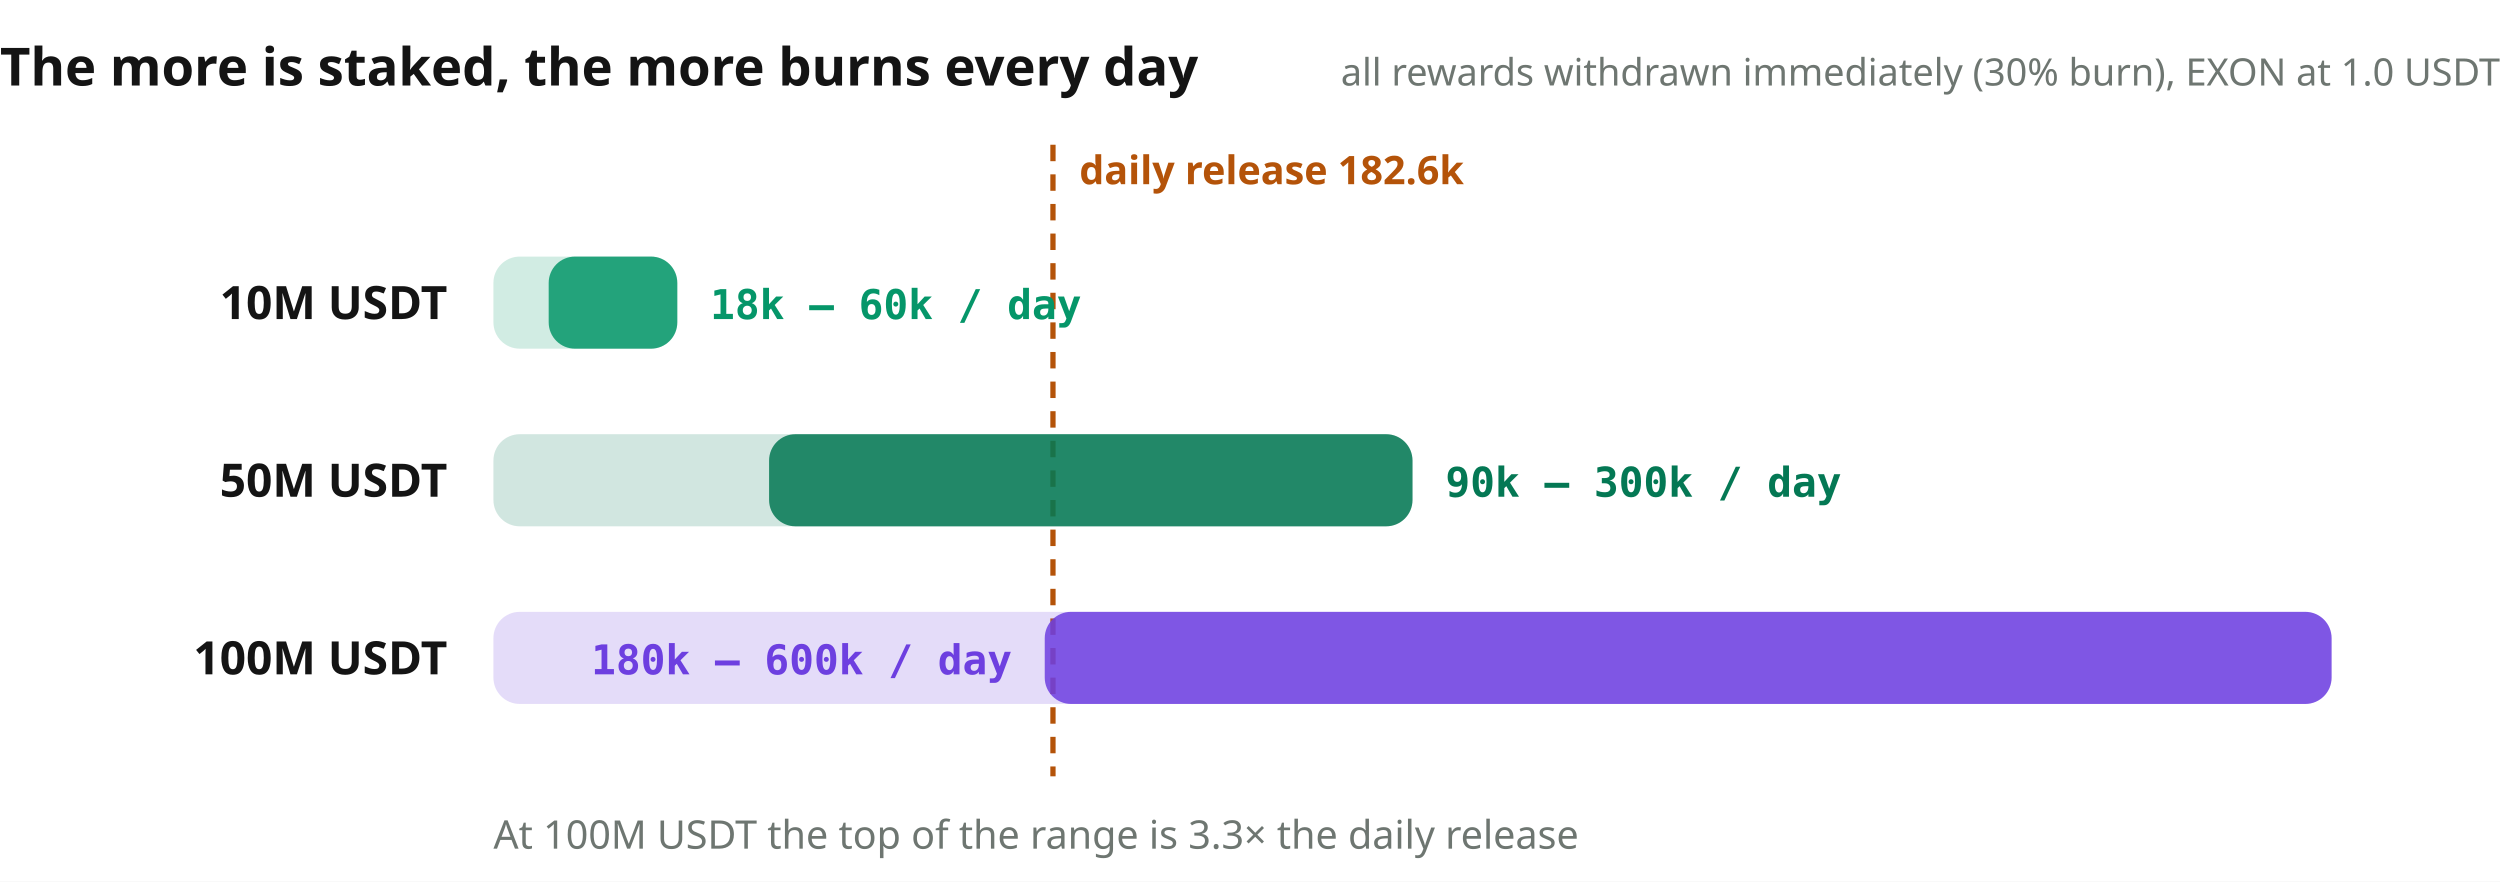
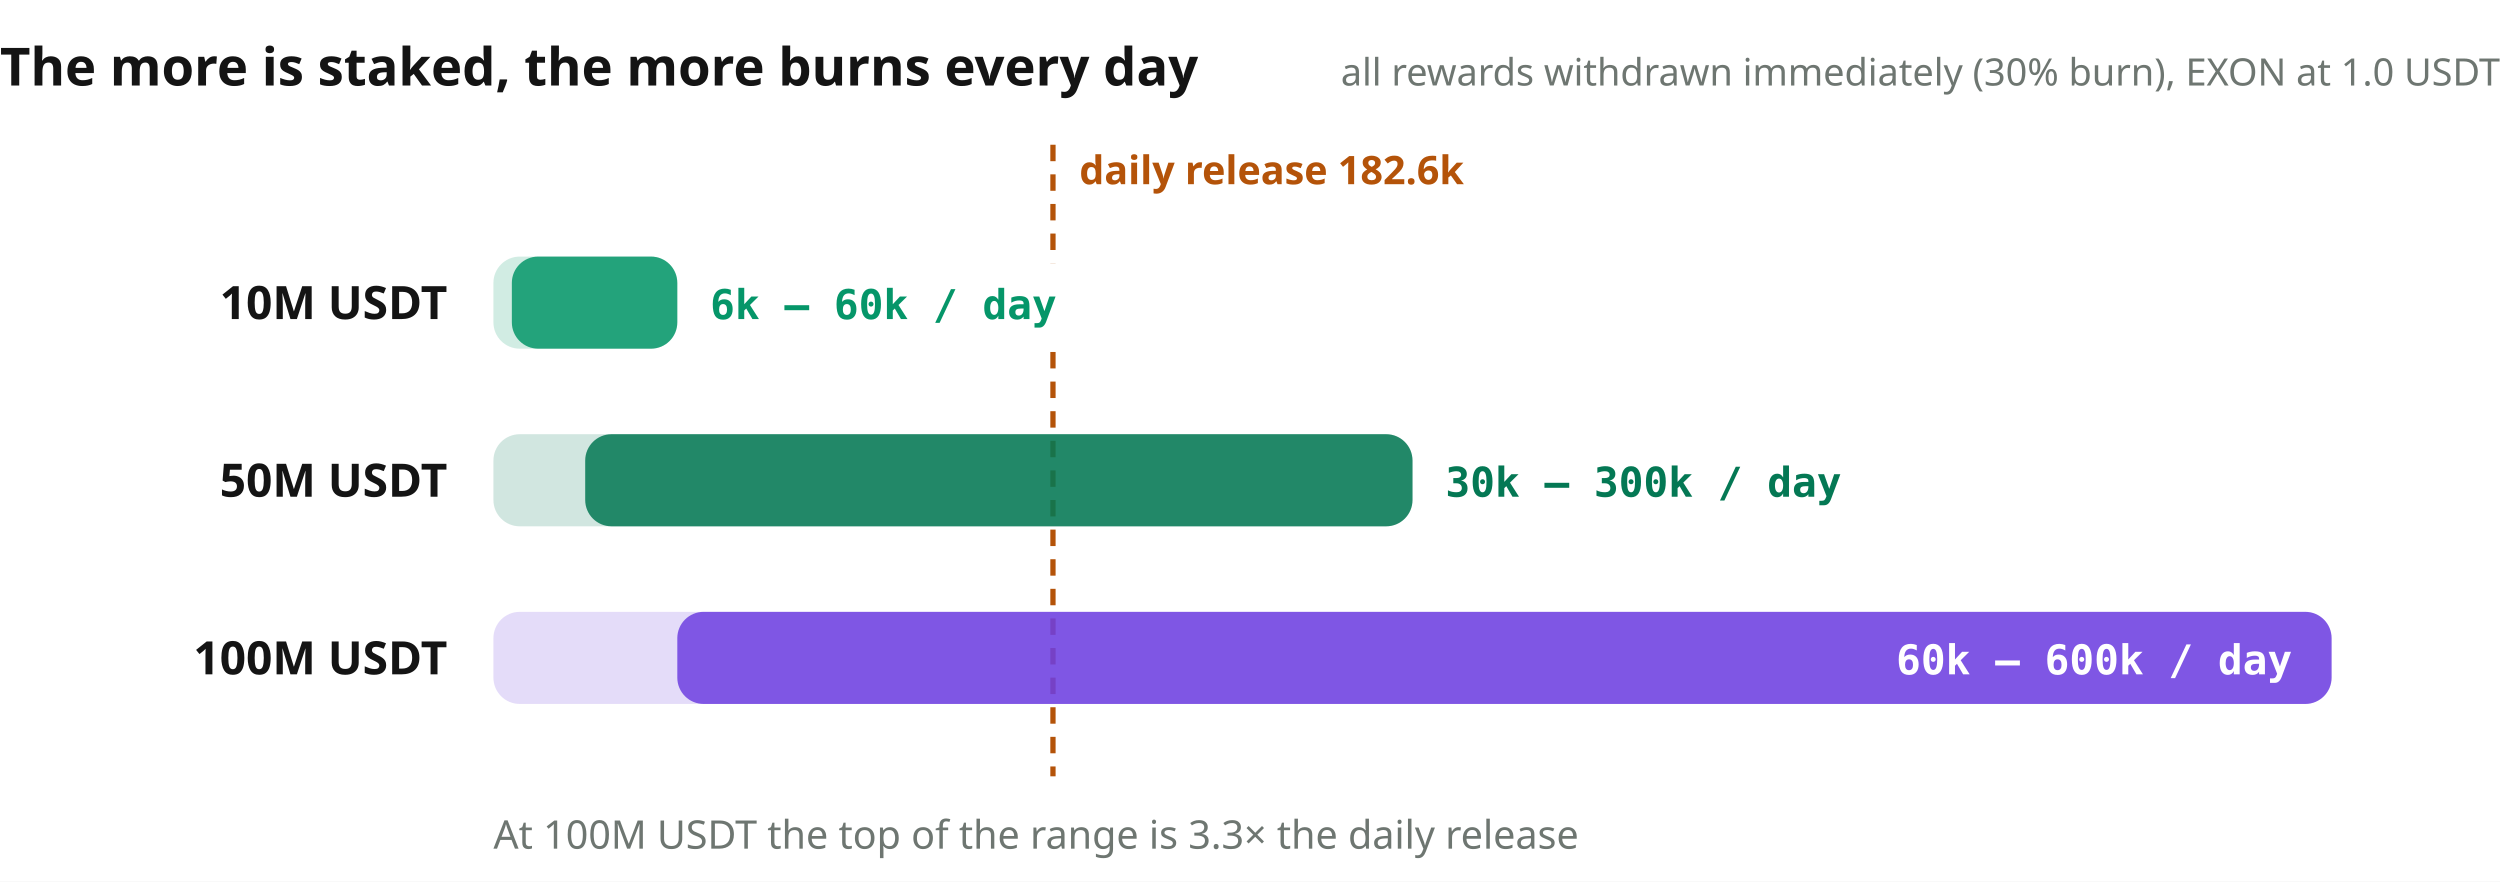
<svg xmlns="http://www.w3.org/2000/svg" viewBox="0 0 760 268" width="760" height="268" style="display:block;background:#FFFFFF">
  <rect width="760" height="268" fill="#FFFFFF" />
  <text x="0" y="26" font-size="16" fill="#141414" font-family="'PingFang SC','Hiragino Sans GB','Noto Sans SC',sans-serif" text-anchor="start" font-weight="700" letter-spacing="0">The more is staked, the more burns every day</text>
  <text x="760" y="26" font-size="11.5" fill="#6E7671" font-family="'PingFang SC','Hiragino Sans GB','Noto Sans SC',sans-serif" text-anchor="end" font-weight="400" letter-spacing="0">all rewards withdrawn immediately (30% burn), EXON at 1.0 USDT</text>
  <line x1="320.1" y1="44" x2="320.1" y2="236" stroke="#B45309" stroke-width="1.6" stroke-dasharray="5 4" />
  <text x="328.114" y="56" font-size="12" fill="#B45309" font-family="'PingFang SC','Hiragino Sans GB','Noto Sans SC',sans-serif" text-anchor="start" font-weight="700" letter-spacing="0">daily release 182.6k</text>
  <text x="136" y="97" font-size="14" fill="#141414" font-family="'PingFang SC','Hiragino Sans GB','Noto Sans SC',sans-serif" text-anchor="end" font-weight="700" letter-spacing="0">10M USDT</text>
  <rect x="150.0" y="78" width="55.9" height="28" rx="8" fill="#059669" fill-opacity=".18" />
-   <rect x="166.8" y="78" width="39.1" height="28" rx="8" fill="#059669" fill-opacity=".85" />
-   <text x="215.882" y="97" font-size="12.5" fill="#059669" font-family="'JetBrains Mono','SF Mono',Menlo,monospace" text-anchor="start" font-weight="700" letter-spacing="0">18k – 60k / day</text>
+   <rect x="155.6" y="78" width="50.3" height="28" rx="8" fill="#059669" fill-opacity=".85" />
+   <rect x="209.9" y="80" width="123.3" height="24" fill="#FFFFFF" />
+   <text x="215.882" y="97" font-size="12.5" fill="#059669" font-family="'JetBrains Mono','SF Mono',Menlo,monospace" text-anchor="start" font-weight="700" letter-spacing="0">6k – 60k / day</text>
  <text x="136" y="151" font-size="14" fill="#141414" font-family="'PingFang SC','Hiragino Sans GB','Noto Sans SC',sans-serif" text-anchor="end" font-weight="700" letter-spacing="0">50M USDT</text>
  <rect x="150.0" y="132" width="279.4" height="28" rx="8" fill="#047854" fill-opacity=".18" />
-   <rect x="233.8" y="132" width="195.6" height="28" rx="8" fill="#047854" fill-opacity=".85" />
-   <text x="439.412" y="151" font-size="12.5" fill="#047854" font-family="'JetBrains Mono','SF Mono',Menlo,monospace" text-anchor="start" font-weight="700" letter-spacing="0">90k – 300k / day</text>
+   <rect x="177.9" y="132" width="251.5" height="28" rx="8" fill="#047854" fill-opacity=".85" />
+   <rect x="433.4" y="134" width="138.5" height="24" fill="#FFFFFF" />
+   <text x="439.412" y="151" font-size="12.5" fill="#047854" font-family="'JetBrains Mono','SF Mono',Menlo,monospace" text-anchor="start" font-weight="700" letter-spacing="0">30k – 300k / day</text>
  <text x="136" y="205" font-size="14" fill="#141414" font-family="'PingFang SC','Hiragino Sans GB','Noto Sans SC',sans-serif" text-anchor="end" font-weight="700" letter-spacing="0">100M USDT</text>
  <rect x="150.0" y="186" width="558.8" height="28" rx="8" fill="#6D3FE0" fill-opacity=".18" />
-   <rect x="317.6" y="186" width="391.2" height="28" rx="8" fill="#6D3FE0" fill-opacity=".85" />
-   <text x="307.647" y="205" font-size="12.5" fill="#6D3FE0" font-family="'JetBrains Mono','SF Mono',Menlo,monospace" text-anchor="end" font-weight="700" letter-spacing="0">180k – 600k / day</text>
+   <rect x="205.9" y="186" width="502.9" height="28" rx="8" fill="#6D3FE0" fill-opacity=".85" />
+   <text x="696.824" y="205" font-size="12.5" fill="#FFFFFF" font-family="'JetBrains Mono','SF Mono',Menlo,monospace" text-anchor="end" font-weight="700" letter-spacing="0">60k – 600k / day</text>
  <text x="150" y="258" font-size="12" fill="#6E7671" font-family="'PingFang SC','Hiragino Sans GB','Noto Sans SC',sans-serif" text-anchor="start" font-weight="400" letter-spacing="0">At 100M USDT the top of the range is 3.3× the daily release</text>
</svg>
